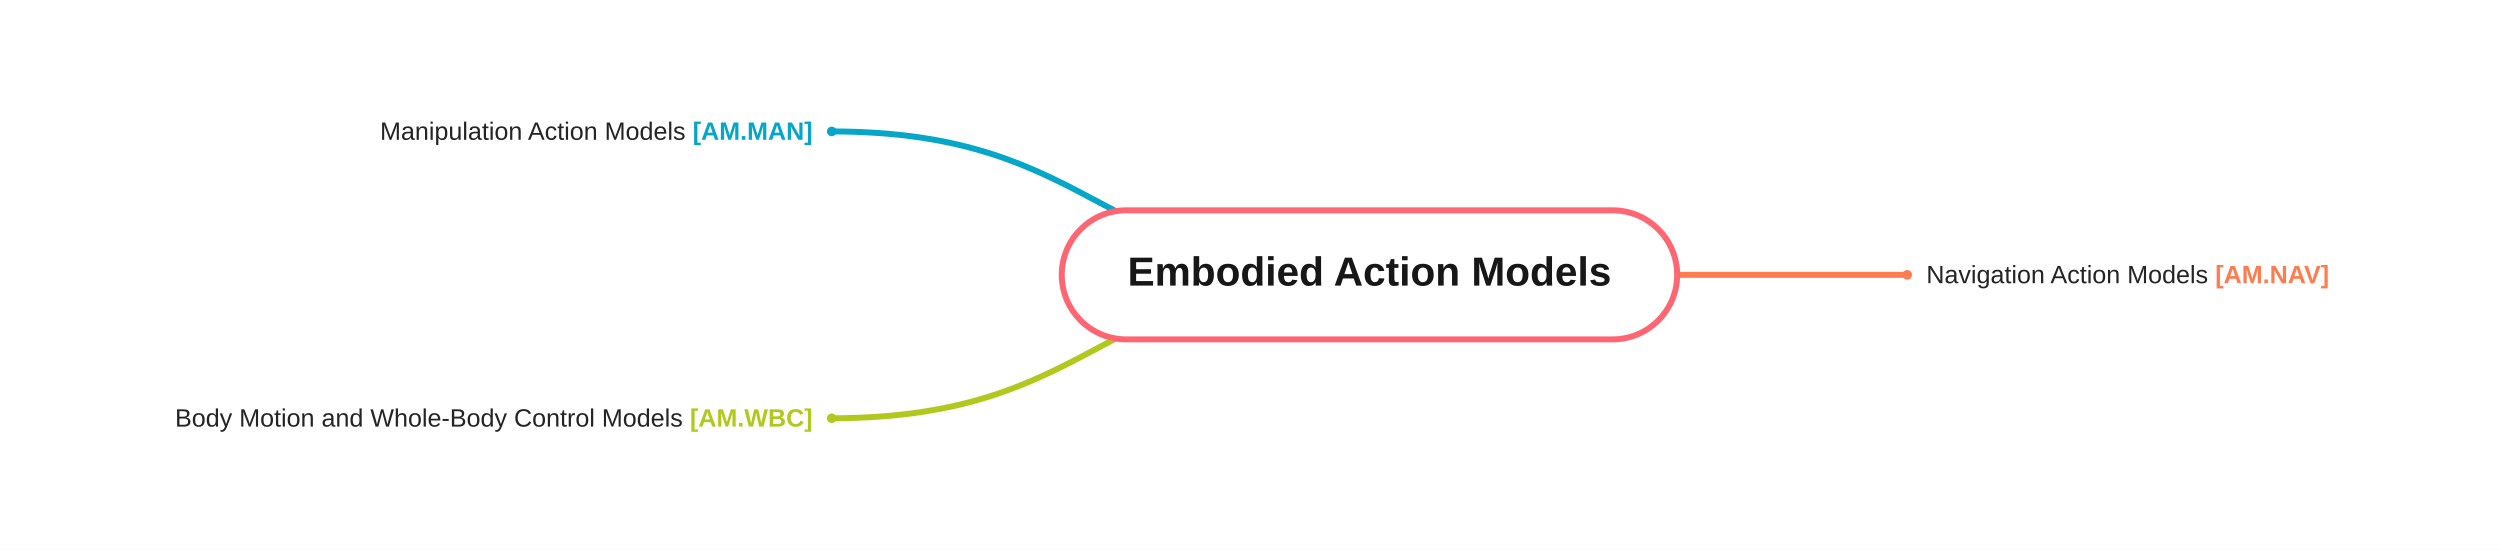
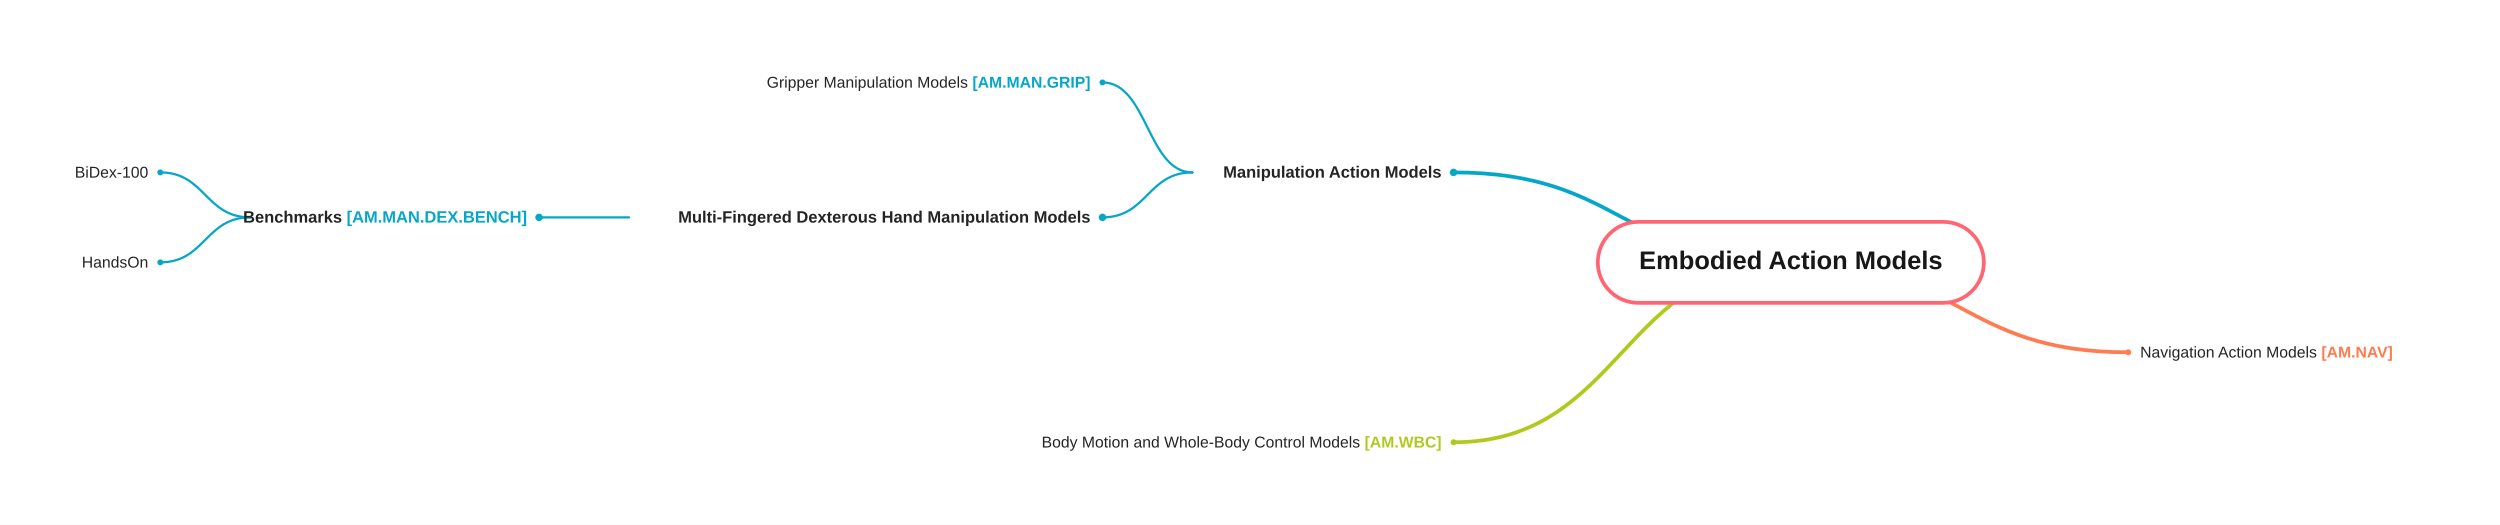
- <svg xmlns="http://www.w3.org/2000/svg" viewBox="654 0 2092.08 460" role="img" aria-labelledby="title desc">
-   <rect x="654" width="2092.08" height="460" fill="#ffffff" />
+ <svg xmlns="http://www.w3.org/2000/svg" viewBox="-589.12 0 3335.2 700" role="img" aria-labelledby="title desc">
+   <rect x="-589.12" width="3335.2" height="700" fill="#ffffff" />
  <g fill="none" stroke-linecap="round" stroke-linejoin="round">
-     <path d="M 1800 230.0 C 1575.0 230.0, 1575.0 110, 1350 110" stroke="#05a6c7" stroke-width="5" />
-     <path d="M 1800 230.0 C 2025.0 230.0, 2025.0 230, 2250 230" stroke="#ff7b50" stroke-width="5" />
-     <path d="M 1800 230.0 C 1575.0 230.0, 1575.0 350, 1350 350" stroke="#b1c91e" stroke-width="5" />
+     <path d="M 1800 350.0 C 1575.0 350.0, 1575.0 230.0, 1350 230.0" stroke="#05a6c7" stroke-width="5" />
+     <path d="M 1001.68 230.0 C 941.68 230.0, 941.68 110, 881.68 110" stroke="#05a6c7" stroke-width="3" />
+     <path d="M 1001.68 230.0 C 941.68 230.0, 941.68 290.0, 881.68 290.0" stroke="#05a6c7" stroke-width="3" />
+     <path d="M 250 290.0 C 190 290.0, 190 290.0, 130 290.0" stroke="#05a6c7" stroke-width="3" />
+     <path d="M -255.28 290.0 C -315.28 290.0, -315.28 230, -375.28 230" stroke="#05a6c7" stroke-width="3" />
+     <path d="M -255.28 290.0 C -315.28 290.0, -315.28 350, -375.28 350" stroke="#05a6c7" stroke-width="3" />
+     <path d="M 1800 350.0 C 2025.0 350.0, 2025.0 470, 2250 470" stroke="#ff7b50" stroke-width="5" />
+     <path d="M 1800 350.0 C 1575.0 350.0, 1575.0 590, 1350 590" stroke="#b1c91e" stroke-width="5" />
  </g>
-   <circle cx="1350" cy="110" r="4" fill="#05a6c7" />
-   <text x="1334" y="117" text-anchor="end" font-family="Arial, Noto Sans CJK SC, sans-serif" font-size="21" font-weight="500" fill="#242424">Manipulation Action Models<tspan dx="6" fill="#05a6c7" font-weight="650">[AM.MAN]</tspan>
+   <circle cx="1350" cy="230.0" r="5" fill="#05a6c7" />
+   <text x="1334" y="237.0" text-anchor="end" font-family="Arial, Noto Sans CJK SC, sans-serif" font-size="22" font-weight="650" fill="#242424">Manipulation Action Models</text>
+   <circle cx="881.68" cy="110" r="4" fill="#05a6c7" />
+   <text x="865.68" y="117" text-anchor="end" font-family="Arial, Noto Sans CJK SC, sans-serif" font-size="21" font-weight="500" fill="#242424">Gripper Manipulation Models<tspan dx="6" fill="#05a6c7" font-weight="650">[AM.MAN.GRIP]</tspan>
  </text>
-   <circle cx="2250" cy="230" r="4" fill="#ff7b50" />
-   <text x="2266" y="237" text-anchor="start" font-family="Arial, Noto Sans CJK SC, sans-serif" font-size="21" font-weight="500" fill="#242424">Navigation Action Models<tspan dx="6" fill="#ff7b50" font-weight="650">[AM.NAV]</tspan>
+   <circle cx="881.68" cy="290.0" r="5" fill="#05a6c7" />
+   <text x="865.68" y="297.0" text-anchor="end" font-family="Arial, Noto Sans CJK SC, sans-serif" font-size="22" font-weight="650" fill="#242424">Multi-Fingered Dexterous Hand Manipulation Models</text>
+   <circle cx="130" cy="290.0" r="5" fill="#05a6c7" />
+   <text x="114" y="297.0" text-anchor="end" font-family="Arial, Noto Sans CJK SC, sans-serif" font-size="22" font-weight="650" fill="#242424">Benchmarks<tspan dx="6" fill="#05a6c7" font-weight="650">[AM.MAN.DEX.BENCH]</tspan>
  </text>
-   <circle cx="1350" cy="350" r="4" fill="#b1c91e" />
-   <text x="1334" y="357" text-anchor="end" font-family="Arial, Noto Sans CJK SC, sans-serif" font-size="21" font-weight="500" fill="#242424">Body Motion and Whole-Body Control Models<tspan dx="6" fill="#b1c91e" font-weight="650">[AM.WBC]</tspan>
+   <circle cx="-375.28" cy="230" r="4" fill="#05a6c7" />
+   <text x="-391.28" y="237" text-anchor="end" font-family="Arial, Noto Sans CJK SC, sans-serif" font-size="21" font-weight="500" fill="#242424">BiDex-100</text>
+   <circle cx="-375.28" cy="350" r="4" fill="#05a6c7" />
+   <text x="-391.28" y="357" text-anchor="end" font-family="Arial, Noto Sans CJK SC, sans-serif" font-size="21" font-weight="500" fill="#242424">HandsOn</text>
+   <circle cx="2250" cy="470" r="4" fill="#ff7b50" />
+   <text x="2266" y="477" text-anchor="start" font-family="Arial, Noto Sans CJK SC, sans-serif" font-size="21" font-weight="500" fill="#242424">Navigation Action Models<tspan dx="6" fill="#ff7b50" font-weight="650">[AM.NAV]</tspan>
  </text>
-   <rect x="1542.5" y="176.0" width="515" height="108" rx="54" fill="#ffffff" stroke="#ff6674" stroke-width="5" />
-   <text x="1800" y="239.0" text-anchor="middle" font-family="Arial, Noto Sans CJK SC, sans-serif" font-size="34" font-weight="700" fill="#171717">Embodied Action Models</text>
+   <circle cx="1350" cy="590" r="4" fill="#b1c91e" />
+   <text x="1334" y="597" text-anchor="end" font-family="Arial, Noto Sans CJK SC, sans-serif" font-size="21" font-weight="500" fill="#242424">Body Motion and Whole-Body Control Models<tspan dx="6" fill="#b1c91e" font-weight="650">[AM.WBC]</tspan>
+   </text>
+   <rect x="1542.5" y="296.0" width="515" height="108" rx="54" fill="#ffffff" stroke="#ff6674" stroke-width="5" />
+   <text x="1800" y="359.0" text-anchor="middle" font-family="Arial, Noto Sans CJK SC, sans-serif" font-size="34" font-weight="700" fill="#171717">Embodied Action Models</text>
</svg>
